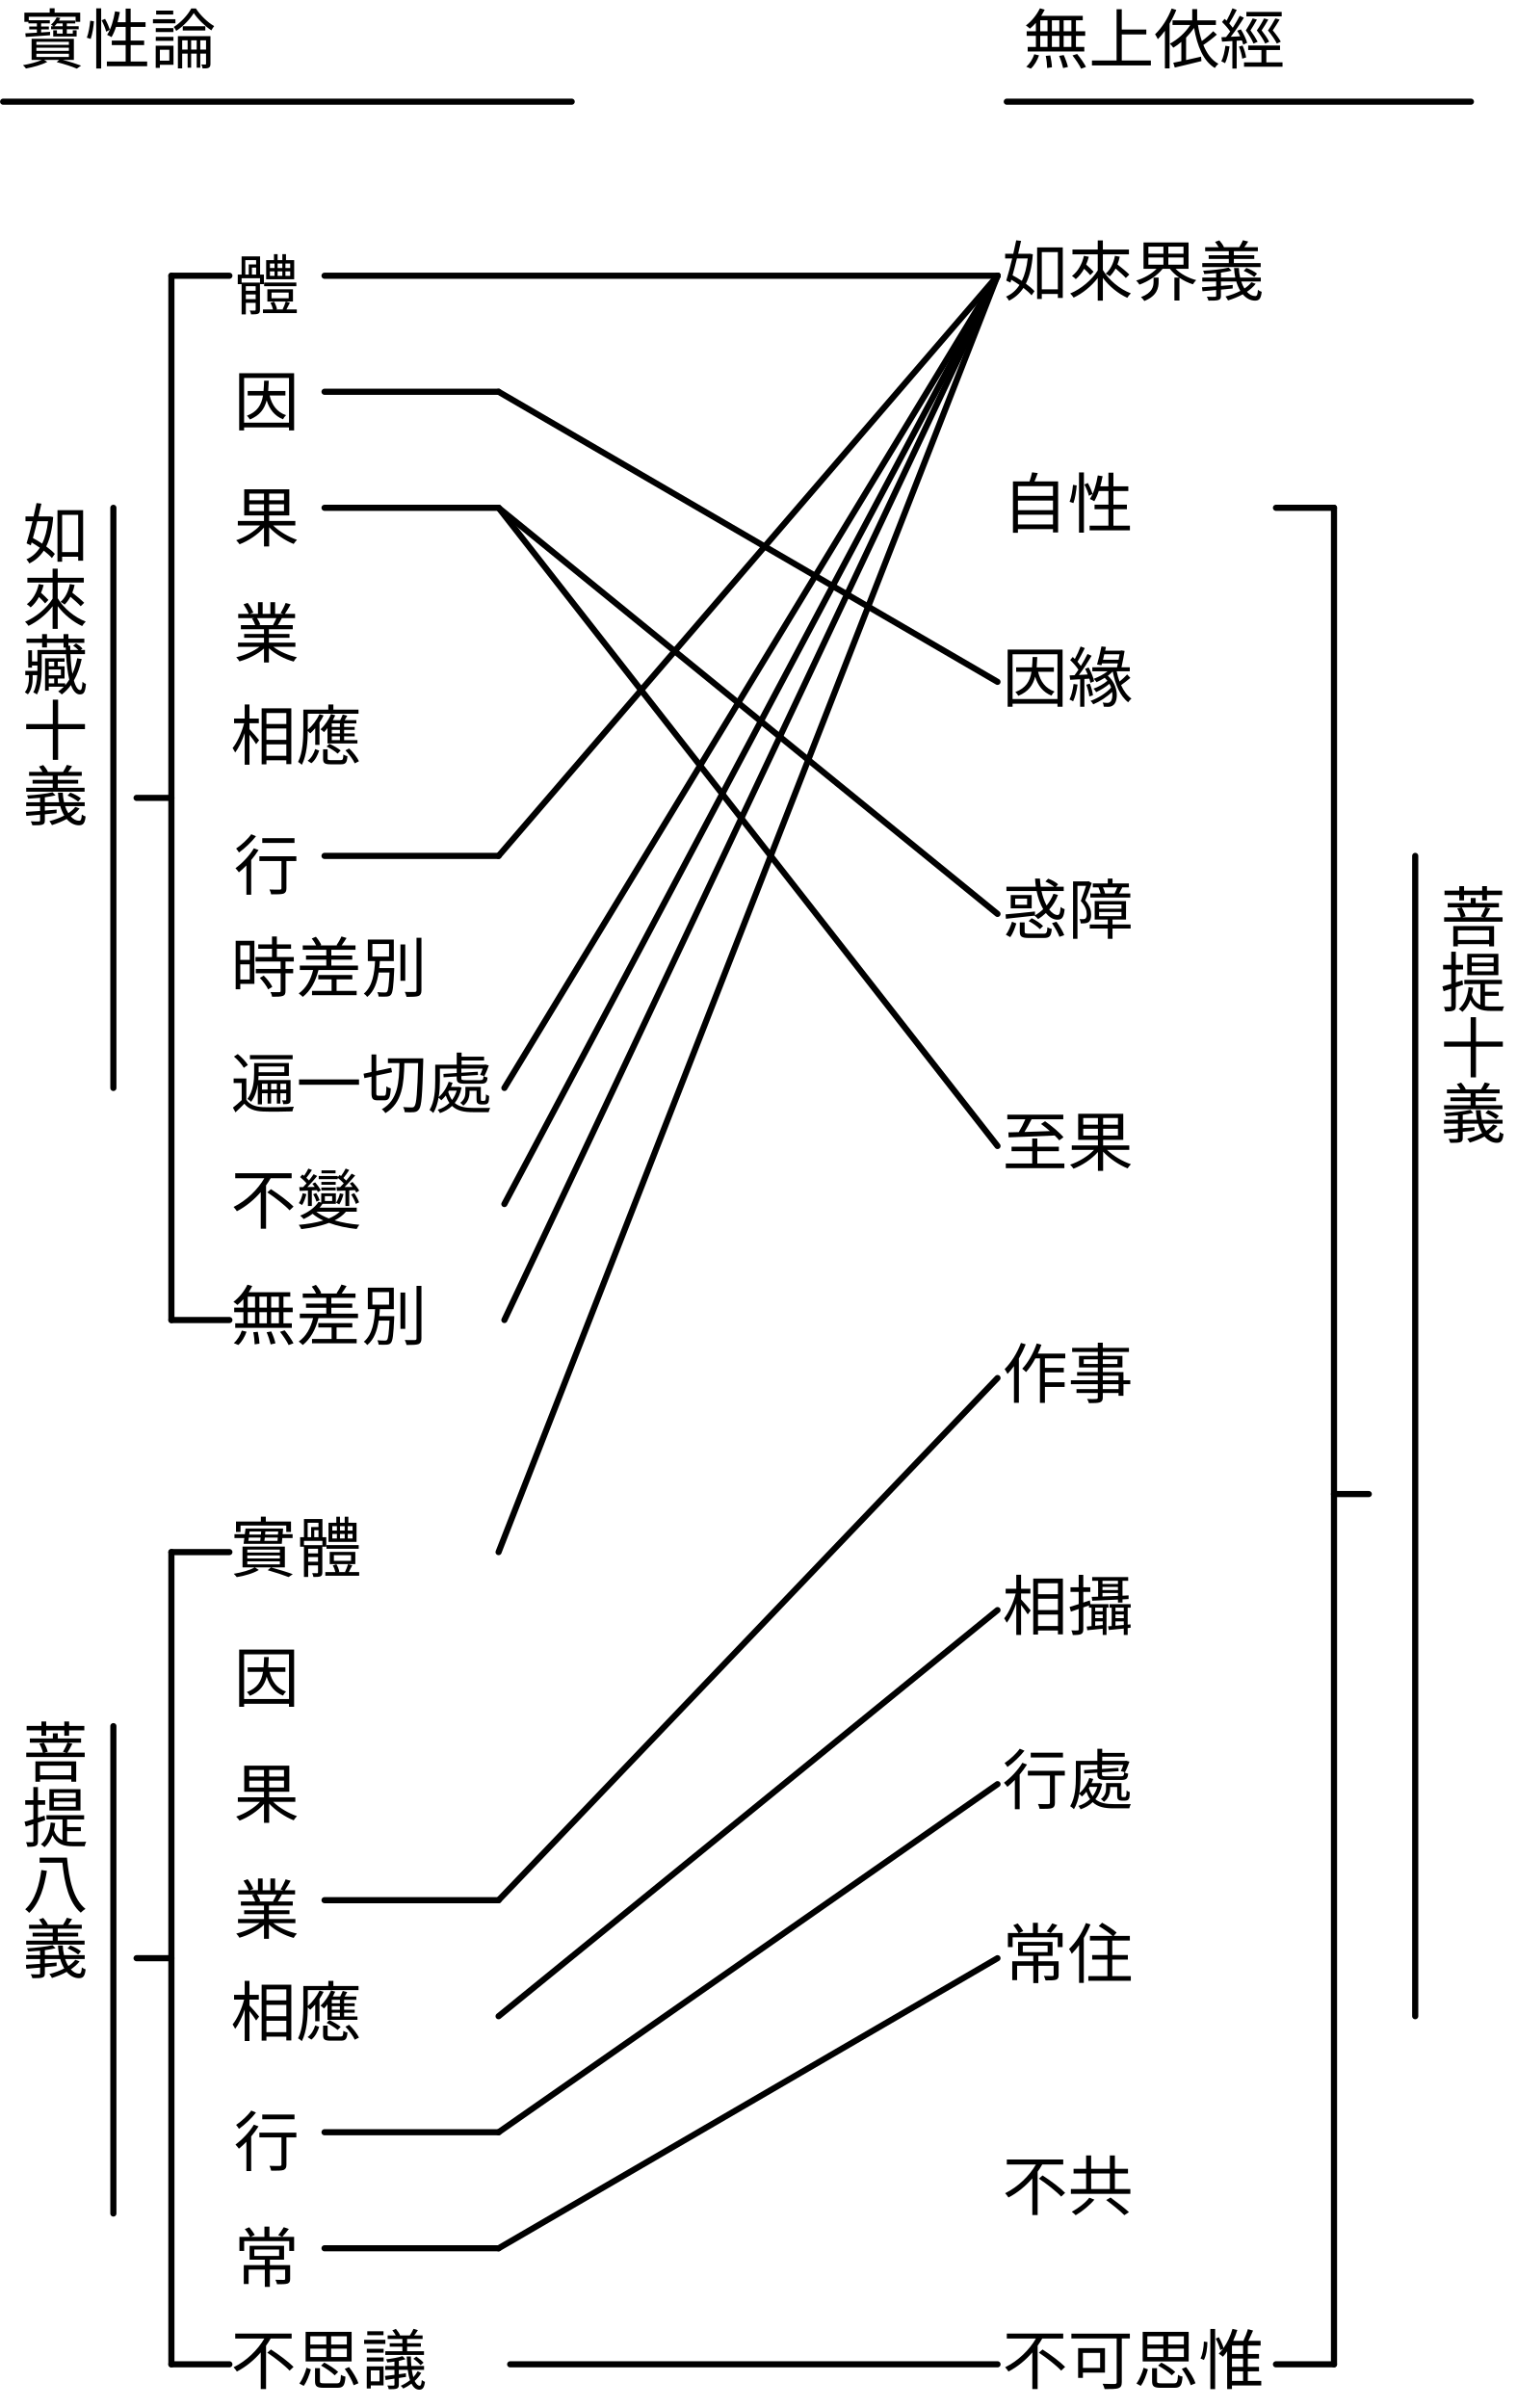
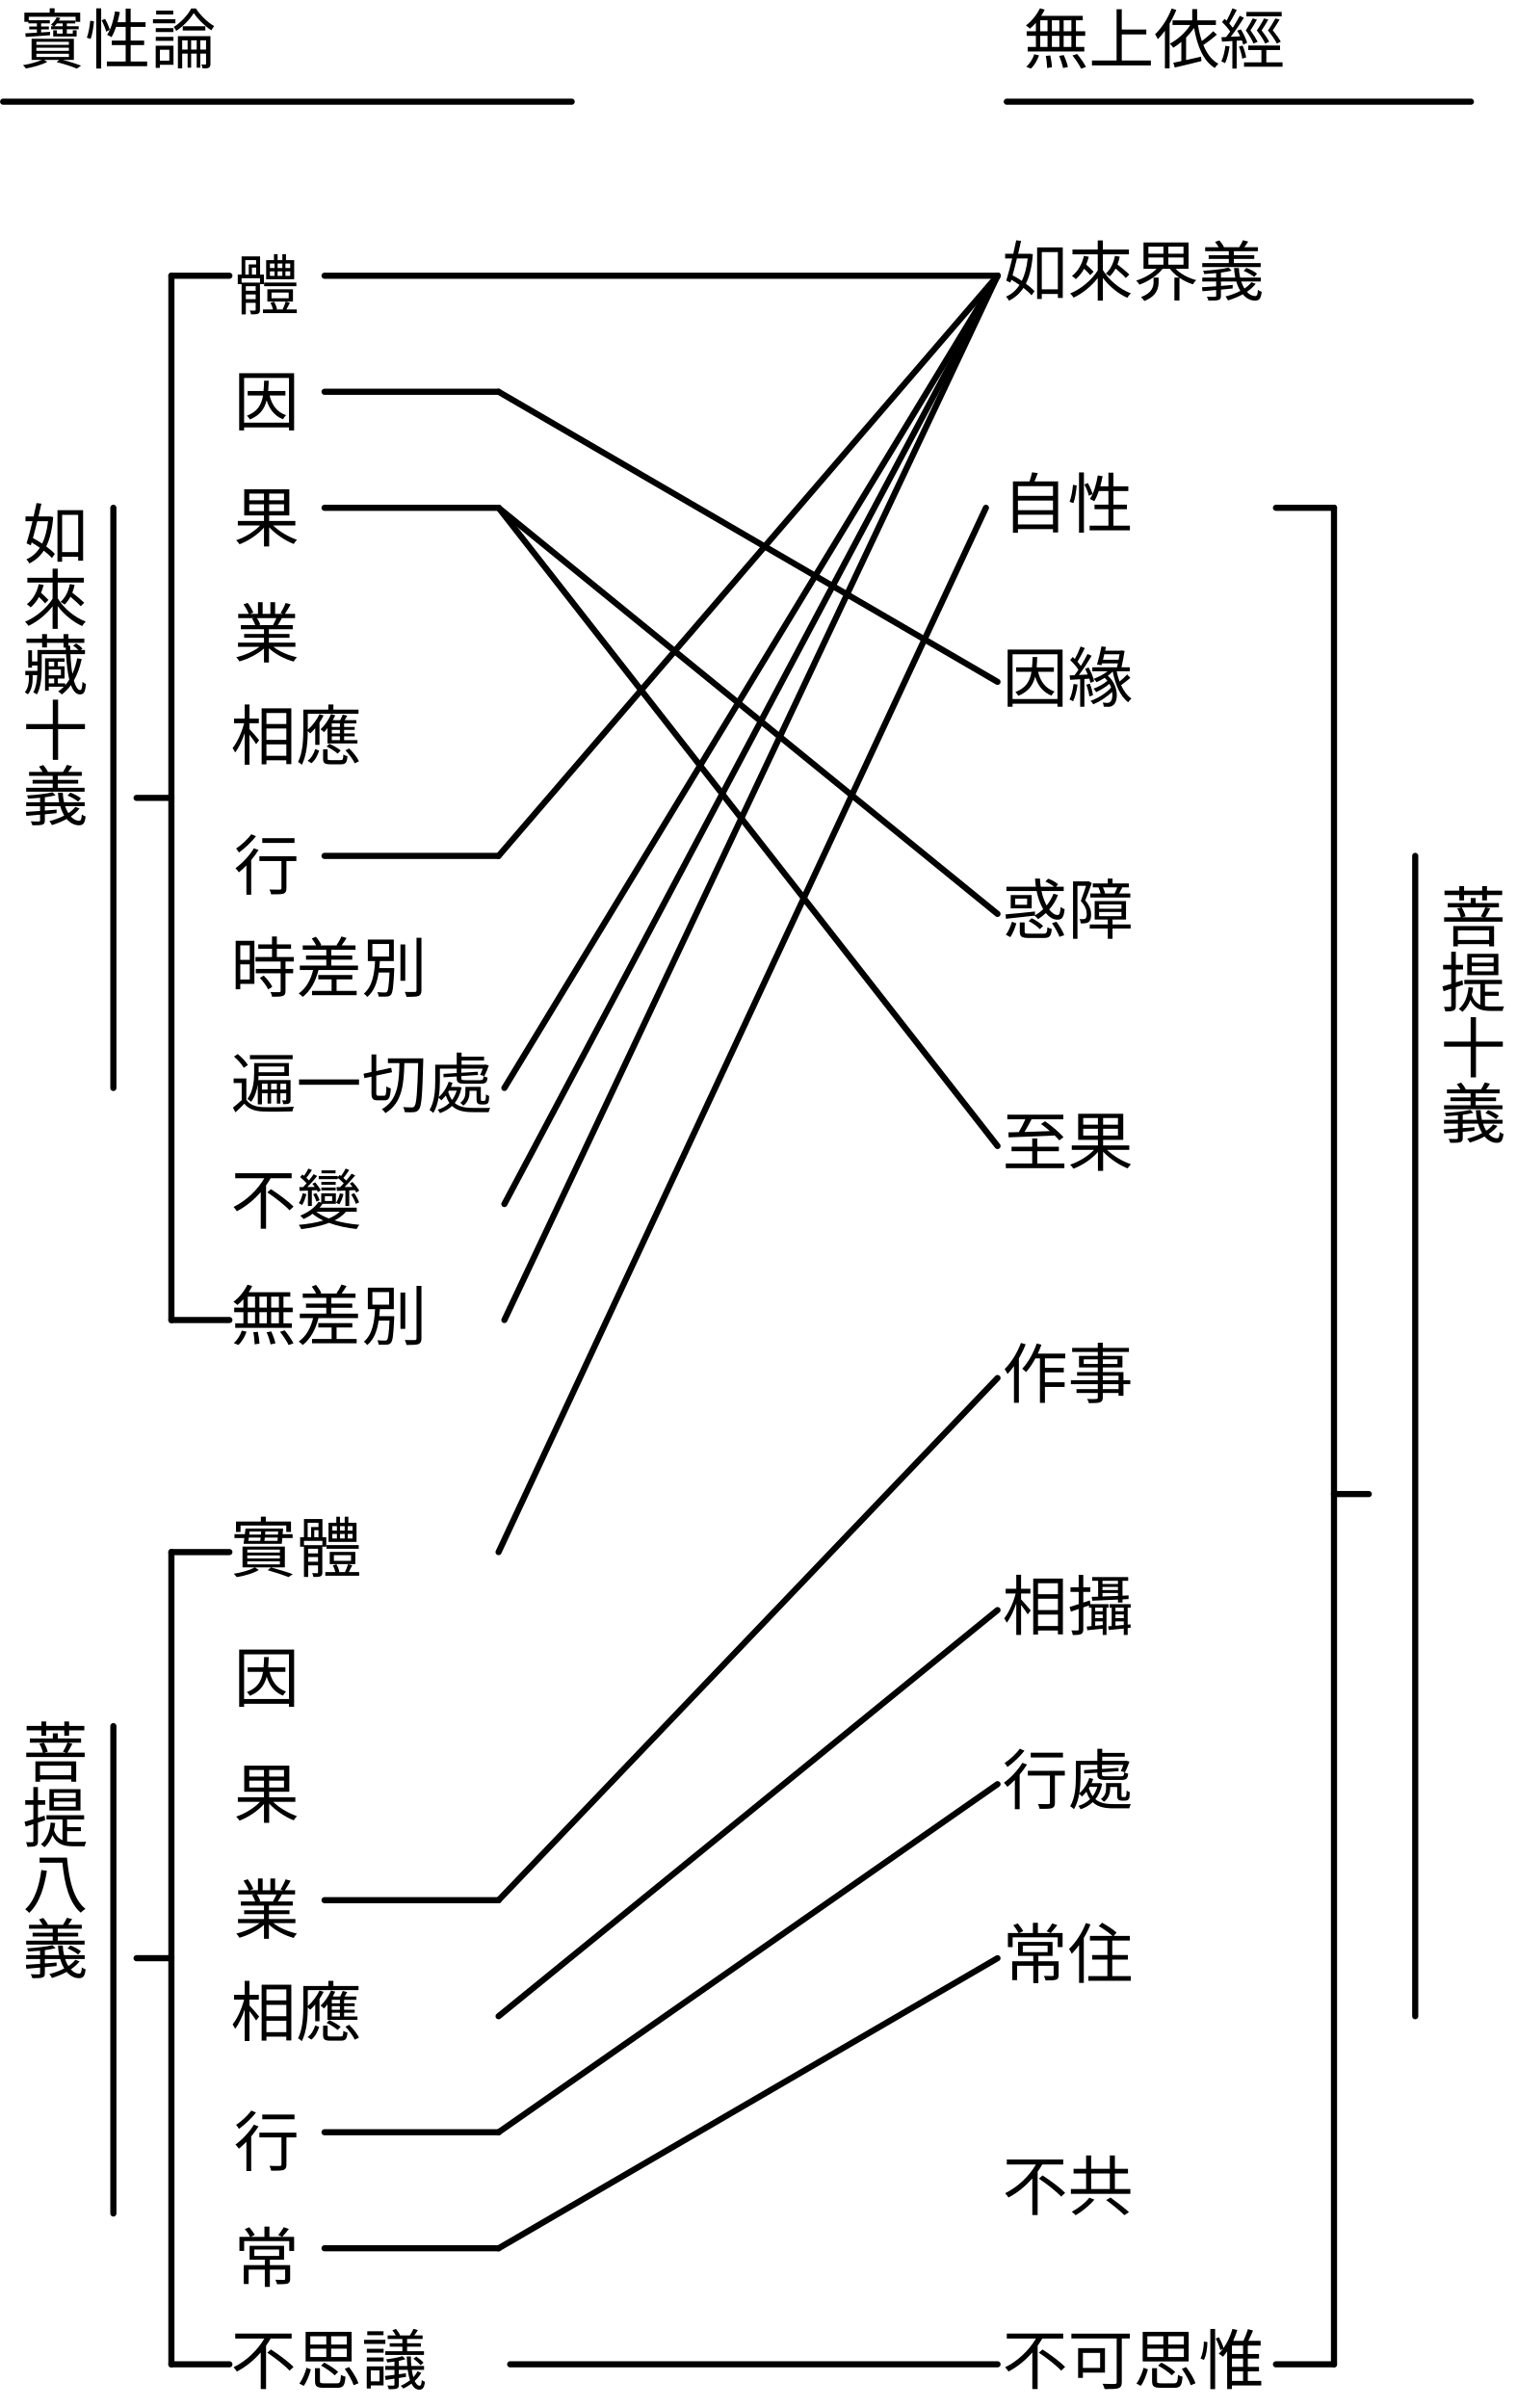
<svg xmlns="http://www.w3.org/2000/svg" width="5.147in" height="8.17in" viewBox="0 0 370.571 588.272" xml:space="preserve" color-interpolation-filters="sRGB" class="st4">
  <style type="text/css">
	
		.st1 {fill:none;stroke:none;stroke-linecap:round;stroke-linejoin:round;stroke-width:1.5}
		.st2 {fill:#000000;font-family:新細明體;font-size:1.333em}
		.st3 {stroke:#000000;stroke-linecap:round;stroke-linejoin:round;stroke-width:1.5}
		.st4 {fill:none;fill-rule:evenodd;font-size:12px;overflow:visible;stroke-linecap:square;stroke-miterlimit:3}
	
	</style>
  <g>
-     <g id="group77-1" transform="translate(0.75,-0.75)">
+     <g id="group78-1" transform="translate(0.75,-0.75)">
      <g id="shape1-2" transform="translate(349.228,-103.465)">
        <rect x="0" y="316.146" width="19.843" height="272.126" class="st1" />
        <text x="9.92" y="20.009em 25.178em 30.348em 35.517em" writing-mode="tb-rl" class="st2">菩提十義</text>
      </g>
      <g id="shape2-5" transform="translate(2.83465,-316.063)">
        <rect x="0" y="435.201" width="19.843" height="153.071" class="st1" />
        <text x="9.92" y="27.45em 29.467em 31.484em 33.5em 35.517em" writing-mode="tb-rl" class="st2">如來藏十義</text>
      </g>
      <g id="shape3-8" transform="translate(2.83465,-43.937)">
        <rect x="0" y="460.713" width="19.843" height="127.559" class="st1" />
        <text x="9.92" y="29.045em 31.202em 33.36em 35.517em" writing-mode="tb-rl" class="st2">菩提八義</text>
      </g>
      <g id="shape4-11" transform="translate(1.59872E-14,-566.929)">
        <rect x="0" y="568.429" width="138.898" height="19.843" class="st1" />
        <text x="0.25em 3.841em 7.431em" y="583.15" class="st2">寶性論</text>
      </g>
      <g id="shape5-14" transform="translate(245.197,-566.929)">
        <rect x="0" y="568.429" width="113.386" height="19.843" class="st1" />
        <text x="0.25em 2.112em 3.974em 5.837em" y="583.15" class="st2">無上依經</text>
      </g>
      <g id="shape7-17" transform="translate(240.094,-510.236)">
        <rect x="0" y="568.429" width="73.701" height="19.843" class="st1" />
        <text x="0.25em 1.285em 2.321em 3.356em" y="583.15" class="st2">如來界義</text>
      </g>
      <g id="shape14-20" transform="translate(51.5906,-340.157)">
        <rect x="0" y="568.429" width="73.701" height="19.843" class="st1" />
        <text x="0.25em 1.803em 3.356em" y="583.15" class="st2">時差別</text>
      </g>
      <g id="shape15-23" transform="translate(51.5906,-311.811)">
        <rect x="0" y="568.429" width="73.701" height="19.843" class="st1" />
        <text x="0.25em 1.285em 2.321em 3.356em" y="583.15" class="st2">遍一切處</text>
      </g>
      <g id="shape16-26" transform="translate(51.5906,-283.465)">
        <rect x="0" y="568.429" width="73.701" height="19.843" class="st1" />
        <text x="0.25em 3.356em" y="583.15" class="st2">不變</text>
      </g>
      <g id="shape17-29" transform="translate(51.5906,-255.118)">
        <rect x="0" y="568.429" width="73.701" height="19.843" class="st1" />
        <text x="0.25em 1.803em 3.356em" y="583.15" class="st2">無差別</text>
      </g>
      <g id="shape6-32" transform="translate(53.0079,-510.236)">
        <rect x="0" y="568.429" width="22.677" height="19.843" class="st1" />
        <text x="11.34" y="572.43" writing-mode="tb-rl" class="st2">體</text>
      </g>
      <g id="shape8-35" transform="translate(53.0079,-481.89)">
        <rect x="0" y="568.429" width="22.677" height="19.843" class="st1" />
        <text x="11.34" y="572.43" writing-mode="tb-rl" class="st2">因</text>
      </g>
      <g id="shape9-38" transform="translate(53.0079,-453.543)">
        <rect x="0" y="568.429" width="22.677" height="19.843" class="st1" />
        <text x="11.34" y="572.43" writing-mode="tb-rl" class="st2">果</text>
      </g>
      <g id="shape10-41" transform="translate(53.0079,-425.197)">
        <rect x="0" y="568.429" width="22.677" height="19.843" class="st1" />
        <text x="11.34" y="572.43" writing-mode="tb-rl" class="st2">業</text>
      </g>
      <g id="shape11-44" transform="translate(51.5906,-396.85)">
        <rect x="0" y="568.429" width="73.701" height="19.843" class="st1" />
        <text x="0.25em 3.356em" y="583.15" class="st2">相應</text>
      </g>
      <g id="shape13-47" transform="translate(53.0079,-368.504)">
        <rect x="0" y="568.429" width="22.677" height="19.843" class="st1" />
        <text x="11.34" y="572.43" writing-mode="tb-rl" class="st2">行</text>
      </g>
      <g id="shape20-50" transform="translate(51.5906,-198.425)">
        <rect x="0" y="568.429" width="73.701" height="19.843" class="st1" />
        <text x="0.25em 3.356em" y="583.15" class="st2">實體</text>
      </g>
      <g id="shape21-53" transform="translate(53.0079,-170.079)">
        <rect x="0" y="568.429" width="22.677" height="19.843" class="st1" />
        <text x="11.34" y="572.43" writing-mode="tb-rl" class="st2">因</text>
      </g>
      <g id="shape22-56" transform="translate(53.0079,-141.732)">
        <rect x="0" y="568.429" width="22.677" height="19.843" class="st1" />
        <text x="11.34" y="572.43" writing-mode="tb-rl" class="st2">果</text>
      </g>
      <g id="shape23-59" transform="translate(53.0079,-113.386)">
        <rect x="0" y="568.429" width="22.677" height="19.843" class="st1" />
        <text x="11.34" y="572.43" writing-mode="tb-rl" class="st2">業</text>
      </g>
      <g id="shape24-62" transform="translate(51.5906,-85.0394)">
        <rect x="0" y="568.429" width="73.701" height="19.843" class="st1" />
        <text x="0.25em 3.356em" y="583.15" class="st2">相應</text>
      </g>
      <g id="shape25-65" transform="translate(53.0079,-56.6929)">
        <rect x="0" y="568.429" width="22.677" height="19.843" class="st1" />
        <text x="11.34" y="572.43" writing-mode="tb-rl" class="st2">行</text>
      </g>
      <g id="shape18-68" transform="translate(51.5906,0)">
        <rect x="0" y="568.429" width="73.701" height="19.843" class="st1" />
        <text x="0.25em 1.803em 3.356em" y="583.15" class="st2">不思議</text>
      </g>
      <g id="shape19-71" transform="translate(53.0079,-28.3465)">
        <rect x="0" y="568.429" width="22.677" height="19.843" class="st1" />
        <text x="11.34" y="572.43" writing-mode="tb-rl" class="st2">常</text>
      </g>
      <g id="shape26-74" transform="translate(240.094,-453.543)">
        <rect x="0" y="568.429" width="73.701" height="19.843" class="st1" />
        <text x="0.25em 3.356em" y="583.15" class="st2">自性</text>
      </g>
      <g id="shape27-77" transform="translate(240.094,-411.024)">
        <rect x="0" y="568.429" width="73.701" height="19.843" class="st1" />
        <text x="0.25em 3.356em" y="583.15" class="st2">因緣</text>
      </g>
      <g id="shape28-80" transform="translate(240.094,-354.331)">
        <rect x="0" y="568.429" width="73.701" height="19.843" class="st1" />
        <text x="0.25em 3.356em" y="583.15" class="st2">惑障</text>
      </g>
      <g id="shape29-83" transform="translate(240.094,-297.638)">
        <rect x="0" y="568.429" width="73.701" height="19.843" class="st1" />
        <text x="0.25em 3.356em" y="583.15" class="st2">至果</text>
      </g>
      <g id="shape30-86" transform="translate(240.094,-240.945)">
        <rect x="0" y="568.429" width="73.701" height="19.843" class="st1" />
        <text x="0.25em 3.356em" y="583.15" class="st2">作事</text>
      </g>
      <g id="shape31-89" transform="translate(240.094,-184.252)">
        <rect x="0" y="568.429" width="73.701" height="19.843" class="st1" />
        <text x="0.25em 3.356em" y="583.15" class="st2">相攝</text>
      </g>
      <g id="shape32-92" transform="translate(240.094,-141.732)">
        <rect x="0" y="568.429" width="73.701" height="19.843" class="st1" />
        <text x="0.25em 3.356em" y="583.15" class="st2">行處</text>
      </g>
      <g id="shape33-95" transform="translate(240.094,-99.2126)">
        <rect x="0" y="568.429" width="73.701" height="19.843" class="st1" />
        <text x="0.25em 3.356em" y="583.15" class="st2">常住</text>
      </g>
      <g id="shape34-98" transform="translate(240.094,-42.5197)">
        <rect x="0" y="568.429" width="73.701" height="19.843" class="st1" />
        <text x="0.25em 3.356em" y="583.15" class="st2">不共</text>
      </g>
      <g id="shape35-101" transform="translate(240.094,0)">
        <rect x="0" y="568.429" width="73.701" height="19.843" class="st1" />
        <text x="0.25em 1.285em 2.321em 3.356em" y="583.15" class="st2">不可思惟</text>
      </g>
      <g id="shape37-104" transform="translate(933.248,209.846) rotate(90)">
        <path d="M0 588.27 L283.46 588.27" class="st3" />
      </g>
      <g id="shape38-107" transform="translate(310.961,-463.465)">
        <path d="M0 588.27 L14.17 588.27" class="st3" />
      </g>
      <g id="shape39-110" transform="translate(310.961,-9.92126)">
        <path d="M0 588.27 L14.17 588.27" class="st3" />
      </g>
      <g id="shape40-113" transform="translate(325.134,-222.52)">
        <path d="M0 588.27 L8.5 588.27" class="st3" />
      </g>
      <g id="shape41-116" transform="translate(913.406,124.807) rotate(90)">
        <path d="M0 588.27 L453.54 588.27" class="st3" />
      </g>
      <g id="shape42-119" transform="translate(32.5984,-392.598)">
        <path d="M0 588.27 L8.5 588.27" class="st3" />
      </g>
      <g id="shape44-122" transform="translate(41.1024,-265.039)">
        <path d="M0 588.27 L14.17 588.27" class="st3" />
      </g>
      <g id="shape45-125" transform="translate(41.1024,-520.157)">
        <path d="M0 588.27 L14.17 588.27" class="st3" />
      </g>
      <g id="shape46-128" transform="translate(629.374,379.925) rotate(90)">
        <path d="M0 588.27 L198.43 588.27" class="st3" />
      </g>
      <g id="shape47-131" transform="translate(41.1024,-9.92126)">
        <path d="M0 588.27 L14.17 588.27" class="st3" />
      </g>
      <g id="shape48-134" transform="translate(41.1024,-208.346)">
        <path d="M0 588.27 L14.17 588.27" class="st3" />
      </g>
      <g id="shape49-137" transform="translate(32.5984,-109.134)">
        <path d="M0 588.27 L8.5 588.27" class="st3" />
      </g>
      <g id="shape36-140" transform="translate(78.5197,-491.811)">
        <path d="M0 588.27 L42.52 588.27" class="st3" />
      </g>
      <g id="shape50-143" transform="translate(416.717,-412.104) rotate(30.1735)">
        <path d="M0 588.27 L140.99 588.27" class="st3" />
      </g>
      <g id="shape51-146" transform="translate(78.5197,-463.465)">
        <path d="M0 588.27 L42.52 588.27" class="st3" />
      </g>
      <g id="shape52-149" transform="translate(492.398,-331.434) rotate(39.144)">
        <path d="M0 588.27 L157.16 588.27" class="st3" />
      </g>
      <g id="shape53-152" transform="translate(584.484,-237.522) rotate(51.9811)">
        <path d="M0 588.27 L197.9 588.27" class="st3" />
      </g>
      <g id="shape54-155" transform="translate(78.5197,-378.425)">
        <path d="M0 588.27 L42.52 588.27" class="st3" />
      </g>
      <g id="shape55-158" transform="translate(688.948,451.69) rotate(130.696)">
        <path d="M0 588.27 L186.94 588.27" class="st3" />
      </g>
      <g id="shape56-161" transform="translate(745.776,373.414) rotate(121.264)">
        <path d="M0 588.27 L232.13 588.27" class="st3" />
      </g>
      <g id="shape57-164" transform="translate(762.441,344.105) rotate(117.979)">
        <path d="M0 588.27 L256.79 588.27" class="st3" />
      </g>
      <g id="shape58-167" transform="translate(774.873,319.31) rotate(115.278)">
        <path d="M0 588.27 L282.13 588.27" class="st3" />
      </g>
      <g id="shape59-170" transform="translate(78.5197,-123.307)">
        <path d="M0 588.27 L42.52 588.27" class="st3" />
      </g>
      <g id="shape60-173" transform="translate(78.5197,-66.6142)">
        <path d="M0 588.27 L42.52 588.27" class="st3" />
      </g>
      <g id="shape61-176" transform="translate(78.5197,-38.2677)">
        <path d="M0 588.27 L42.52 588.27" class="st3" />
      </g>
      <g id="shape62-179" transform="translate(123.874,-9.92126)">
        <path d="M0 588.27 L119.06 588.27" class="st3" />
      </g>
-       <g id="shape63-182" transform="translate(790.826,282.292) rotate(111.351)">
-         <path d="M0 588.27 L334.79 588.27" class="st3" />
+       <g id="shape63-182" transform="translate(773.176,373.579) rotate(115.017)">
+         <path d="M0 588.27 L281.53 588.27" class="st3" />
      </g>
      <g id="shape64-185" transform="translate(668.244,743.818) rotate(133.698)">
        <path d="M0 588.27 L176.43 588.27" class="st3" />
      </g>
      <g id="shape65-188" transform="translate(614.288,850.34) rotate(140.856)">
        <path d="M0 588.27 L157.16 588.27" class="st3" />
      </g>
      <g id="shape66-191" transform="translate(579.527,919.076) rotate(145.098)">
        <path d="M0 588.27 L148.62 588.27" class="st3" />
      </g>
      <g id="shape67-194" transform="translate(538.607,987.703) rotate(149.826)">
        <path d="M0 588.27 L140.99 588.27" class="st3" />
      </g>
      <g id="shape12-197" transform="translate(78.5197,-520.157)">
        <path d="M0 588.27 L164.41 588.27" class="st3" />
      </g>
-       <g id="shape72-200" transform="translate(7.99361E-15,-562.677)">
+       <g id="shape72-200" transform="translate(1.59872E-14,-562.677)">
        <path d="M0 588.27 L138.9 588.27" class="st3" />
      </g>
      <g id="shape73-203" transform="translate(245.197,-562.677)">
        <path d="M0 588.27 L113.39 588.27" class="st3" />
      </g>
      <g id="shape43-206" transform="translate(629.374,68.1142) rotate(90)">
        <path d="M0 588.27 L255.12 588.27" class="st3" />
      </g>
      <g id="shape75-209" transform="translate(615.201,124.807) rotate(90)">
        <path d="M0 588.27 L141.73 588.27" class="st3" />
      </g>
      <g id="shape76-212" transform="translate(615.201,422.445) rotate(90)">
        <path d="M0 588.27 L119.06 588.27" class="st3" />
      </g>
    </g>
  </g>
</svg>
